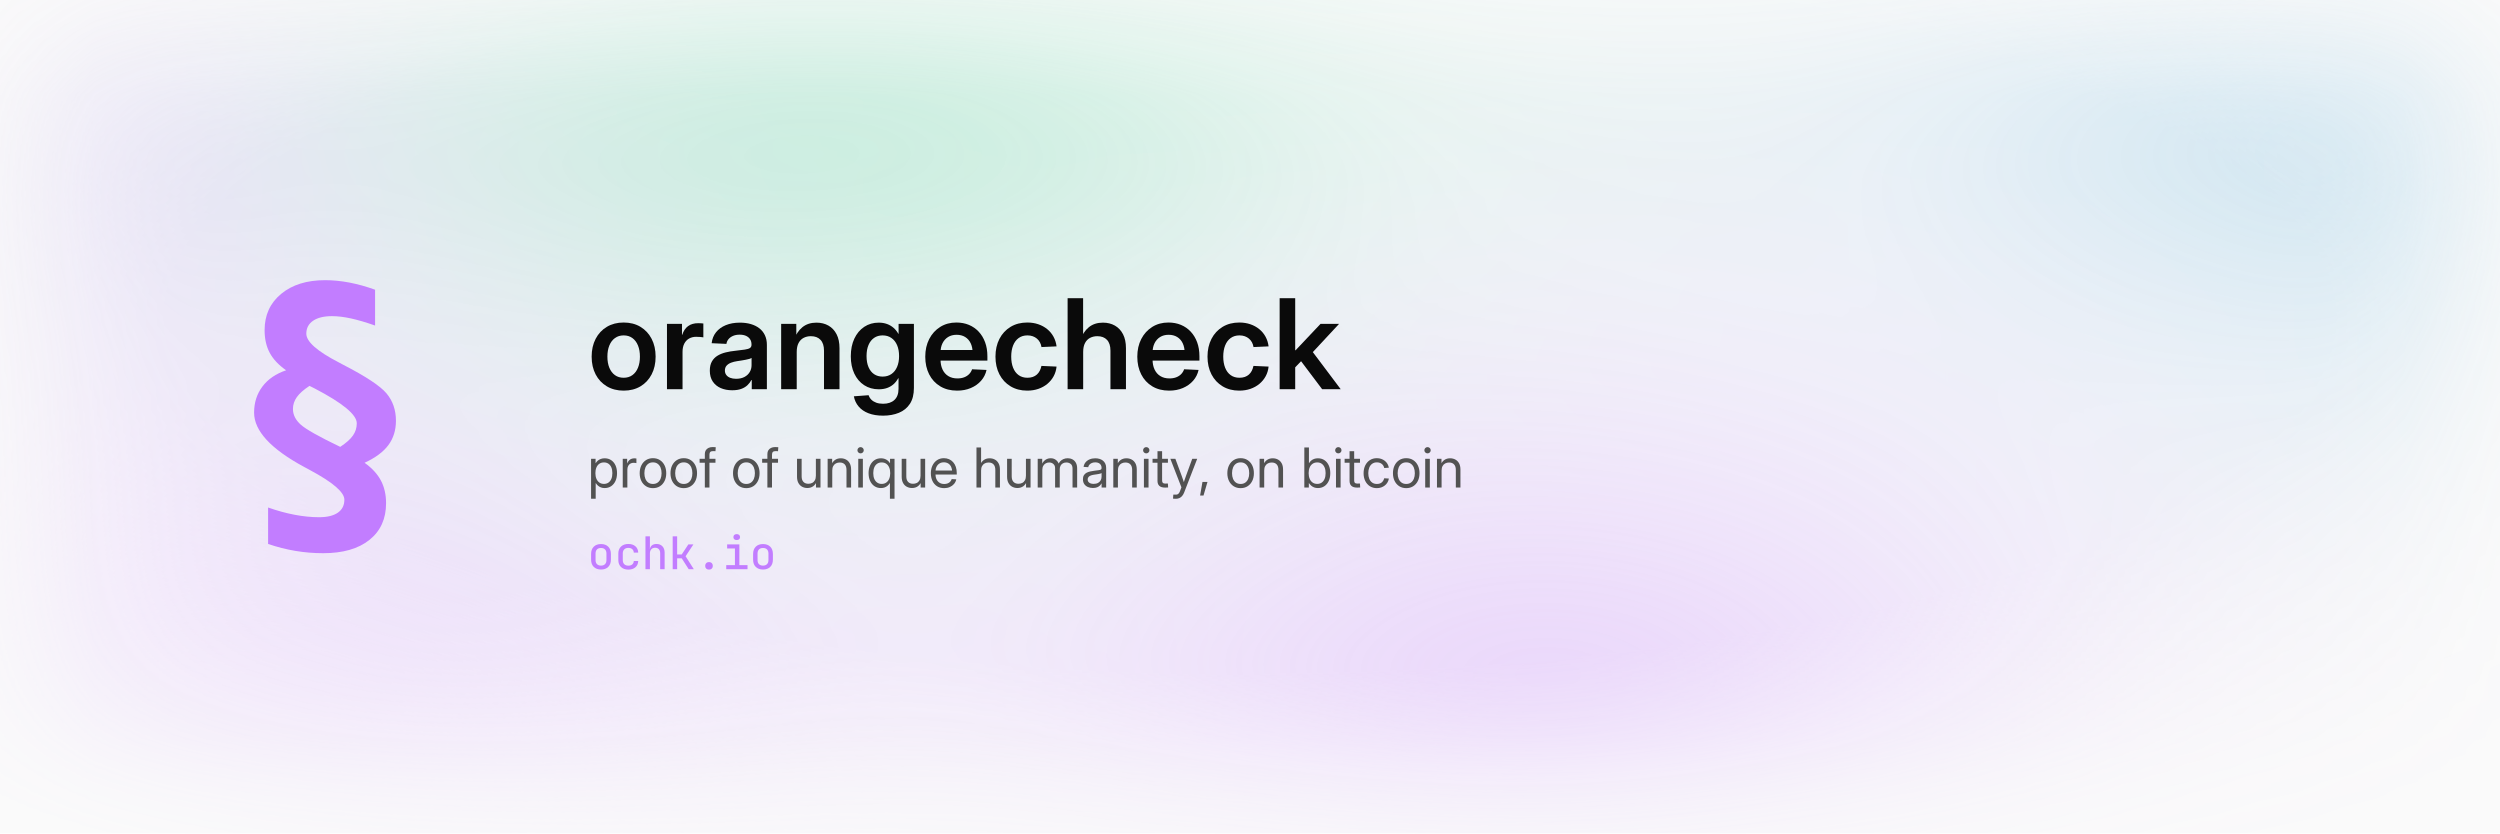
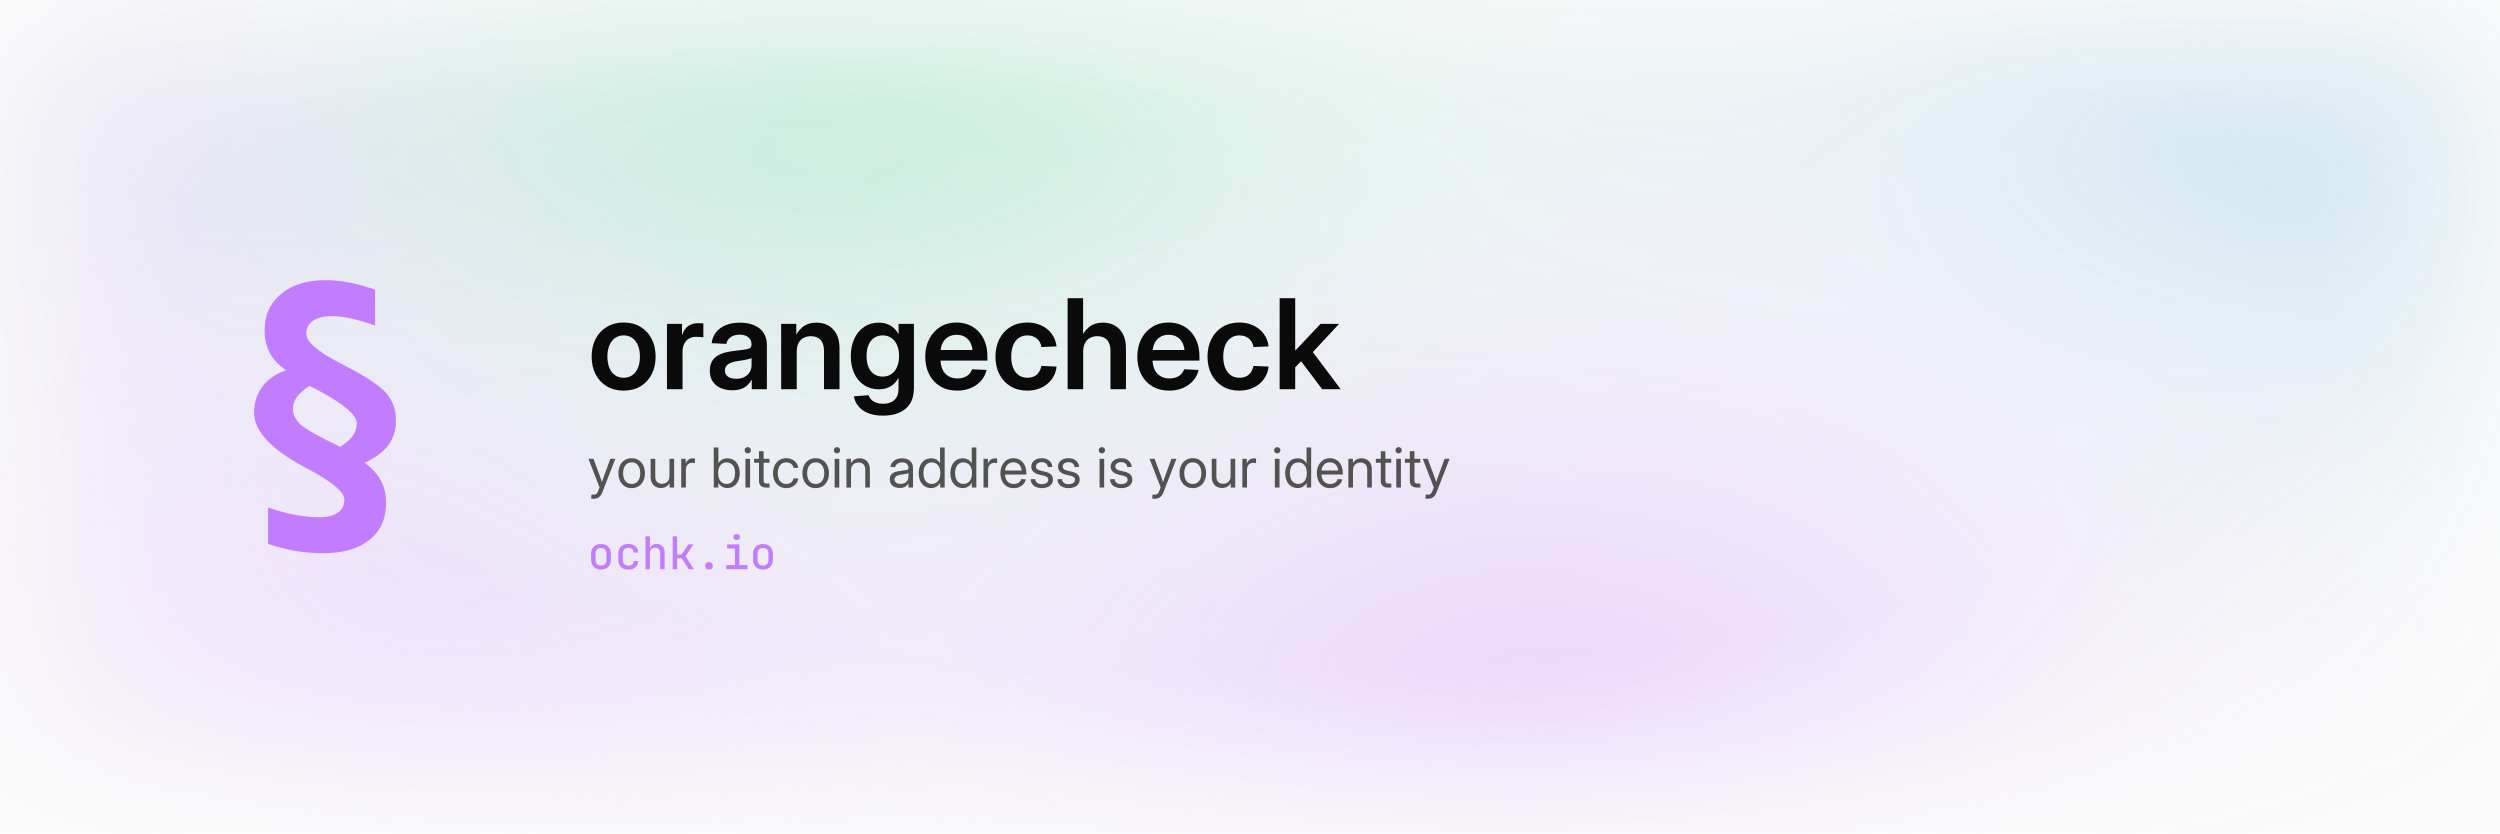
<svg xmlns="http://www.w3.org/2000/svg" width="1500" height="500" viewBox="0 0 1500 500" role="img" aria-label="orangecheck — x-header banner (lightning/light)">
  <rect width="1500" height="500" fill="#fafafa" />
  <filter id="aublur" x="-20%" y="-20%" width="140%" height="140%">
    <feGaussianBlur stdDeviation="60.0" />
  </filter>
  <mask id="aumask">
    <rect width="1500" height="500" fill="url(#aufade)" />
  </mask>
  <defs>
    <radialGradient id="au0" cx="50%" cy="50%" r="50%">
      <stop offset="0%" stop-color="#c27dff" stop-opacity="0.95" />
      <stop offset="62%" stop-color="#c27dff" stop-opacity="0.18" />
      <stop offset="100%" stop-color="#c27dff" stop-opacity="0" />
    </radialGradient>
    <radialGradient id="au1" cx="50%" cy="50%" r="50%">
      <stop offset="0%" stop-color="#34c98a" stop-opacity="0.95" />
      <stop offset="62%" stop-color="#34c98a" stop-opacity="0.18" />
      <stop offset="100%" stop-color="#34c98a" stop-opacity="0" />
    </radialGradient>
    <radialGradient id="au2" cx="50%" cy="50%" r="50%">
      <stop offset="0%" stop-color="#3f9fd1" stop-opacity="0.95" />
      <stop offset="62%" stop-color="#3f9fd1" stop-opacity="0.18" />
      <stop offset="100%" stop-color="#3f9fd1" stop-opacity="0" />
    </radialGradient>
    <radialGradient id="au3" cx="50%" cy="50%" r="50%">
      <stop offset="0%" stop-color="#c27dff" stop-opacity="0.95" />
      <stop offset="62%" stop-color="#c27dff" stop-opacity="0.18" />
      <stop offset="100%" stop-color="#c27dff" stop-opacity="0" />
    </radialGradient>
    <radialGradient id="au4" cx="50%" cy="50%" r="50%">
      <stop offset="0%" stop-color="#c27dff" stop-opacity="0.95" />
      <stop offset="62%" stop-color="#c27dff" stop-opacity="0.18" />
      <stop offset="100%" stop-color="#c27dff" stop-opacity="0" />
    </radialGradient>
    <radialGradient id="aufade" cx="50%" cy="38%" r="78%">
      <stop offset="55%" stop-color="#fff" stop-opacity="1" />
      <stop offset="100%" stop-color="#fff" stop-opacity="0" />
    </radialGradient>
  </defs>
  <g opacity="0.4" filter="url(#aublur)" mask="url(#aumask)">
    <ellipse cx="-75.0" cy="-50.0" rx="690.0" ry="475.0" fill="url(#au0)" />
    <ellipse cx="510.0" cy="-25.0" rx="630.0" ry="450.0" fill="url(#au1)" />
    <ellipse cx="1470.0" cy="-40.0" rx="690.0" ry="475.0" fill="url(#au2)" />
    <ellipse cx="930.0" cy="475.0" rx="600.0" ry="425.0" fill="url(#au3)" />
    <ellipse cx="180.0" cy="510.0" rx="630.0" ry="425.0" fill="url(#au4)" />
  </g>
  <g transform="translate(90.0 145.0) scale(0.2051)" fill="#0a0a0a">
    <path d="M518 856Q463 820 438.5 785.5Q414 751 414 711Q414 657 462.5 613.0Q511 569 711 473Q766 509 790.5 543.5Q815 578 815 621Q815 702 550 840ZM930 1460V1235Q845 1265 779.0 1279.5Q713 1294 659 1294Q583 1294 540.5 1265.0Q498 1236 498 1184Q498 1109 701 1004Q720 994 729 989Q943 879 1002.0 808.5Q1061 738 1061 637Q1061 548 1013.5 484.0Q966 420 864 373Q934 323 966.5 261.5Q999 200 999 119Q999 -28 894.5 -111.5Q790 -195 604 -195Q515 -195 429.0 -180.5Q343 -166 258 -137V92Q343 62 424.0 46.5Q505 31 578 31Q655 31 696.0 59.5Q737 88 737 141Q737 211 523 326L512 332L486 346Q170 516 170 688Q170 782 222.0 851.5Q274 921 371 954Q300 1004 268.0 1064.0Q236 1124 236 1206Q236 1348 340.0 1434.0Q444 1520 616 1520Q690 1520 768.5 1505.0Q847 1490 930 1460Z" fill="#c27dff" transform="translate(225.3457 820.5434) scale(0.465726 -0.465726)" />
  </g>
  <g fill="#0a0a0a">
    <path transform="translate(352.50 233.50) scale(0.03662 -0.03662)" d="M592 -24Q436 -24 317.50 46Q199 116 133.50 241.50Q68 367 68 533Q68 699 133.50 825Q199 951 317.50 1021.50Q436 1092 592 1092Q750 1092 867.50 1021.50Q985 951 1050.50 825Q1116 699 1116 533Q1116 367 1050.50 241.50Q985 116 867.50 46Q750 -24 592 -24ZM592 187Q676 187 735.50 230Q795 273 827 351Q859 429 859 533Q859 638 827 716Q795 794 735.50 837.50Q676 881 592 881Q510 881 450 837.50Q390 794 358 716Q326 638 326 533Q326 428 358 350.50Q390 273 449.50 230Q509 187 592 187Z" />
    <path transform="translate(395.90 233.50) scale(0.03662 -0.03662)" d="M117 0V1070H363V892H368Q397 984 462 1032.50Q527 1081 629 1081Q653 1081 675.50 1079.50Q698 1078 713 1076V849Q699 852 664.50 855Q630 858 594 858Q531 858 480.50 830Q430 802 401 747Q372 692 372 611V0Z" />
    <path transform="translate(423.29 233.50) scale(0.03662 -0.03662)" d="M438 -18Q332 -18 249.50 18Q167 54 119 125.50Q71 197 71 303Q71 394 105 453.50Q139 513 197.50 548.50Q256 584 331.50 602.50Q407 621 488 629Q586 640 644 648.50Q702 657 728 674Q754 691 754 727V734Q754 782 731 817.50Q708 853 665 873Q622 893 560 893Q498 893 451.50 873Q405 853 377 819Q349 785 343 742L101 753Q113 857 172.50 932Q232 1007 332 1048.50Q432 1090 564 1090Q662 1090 743 1066.50Q824 1043 883 997Q942 951 974 883Q1006 815 1006 726V0H758V150H752Q728 103 687 64.50Q646 26 585 4Q524 -18 438 -18ZM501 170Q583 170 639.50 200.50Q696 231 725.50 281.50Q755 332 755 393V512Q743 503 718.50 496Q694 489 661 482.50Q628 476 591.50 470Q555 464 519 459Q464 451 418.50 433.50Q373 416 345.50 385Q318 354 318 305Q318 263 341 232.50Q364 202 405 186Q446 170 501 170Z" />
    <path transform="translate(464.41 233.50) scale(0.03662 -0.03662)" d="M372 610V0H117V1070H365L366 799H323Q373 941 465.50 1015.50Q558 1090 695 1090Q807 1090 892 1041.50Q977 993 1025 900Q1073 807 1073 671V0H819V631Q819 747 762.50 807.50Q706 868 604 868Q538 868 485 840.50Q432 813 402 755.50Q372 698 372 610Z" />
    <path transform="translate(507.99 233.50) scale(0.03662 -0.03662)" d="M597 -434Q459 -434 358 -395Q257 -356 196.50 -284.50Q136 -213 118 -117L360 -99Q373 -141 405 -172.50Q437 -204 485 -221.50Q533 -239 597 -239Q716 -239 783 -176.50Q850 -114 850 6V179H845Q814 122 768.50 81.50Q723 41 662.50 19.50Q602 -2 526 -2Q391 -2 287.50 65Q184 132 126 254Q68 376 68 539Q68 705 126.50 829Q185 953 288.50 1021.50Q392 1090 526 1090Q601 1090 662 1067.50Q723 1045 769.50 1004Q816 963 847 907H851V1070H1102V21Q1102 -140 1036.50 -240Q971 -340 856.50 -387Q742 -434 597 -434ZM589 206Q672 206 732.50 247Q793 288 826 364Q859 440 859 542Q859 645 826.50 721Q794 797 733 839Q672 881 589 881Q509 881 450 840.50Q391 800 358.50 724.50Q326 649 326 542Q326 436 358.50 360.50Q391 285 450 245.50Q509 206 589 206Z" />
    <path transform="translate(552.67 233.50) scale(0.03662 -0.03662)" d="M590 -24Q430 -24 312.50 47Q195 118 131.50 243.50Q68 369 68 532Q68 696 133 822Q198 948 313 1020Q428 1092 578 1092Q690 1092 782.50 1053.50Q875 1015 943 942.50Q1011 870 1048.50 768Q1086 666 1086 539V468H174V642H958L844 594Q844 685 812.50 751.50Q781 818 722 854.50Q663 891 581 891Q500 891 441 854Q382 817 350 751.50Q318 686 318 598V486Q318 392 351 322Q384 252 446 214Q508 176 595 176Q657 176 705.50 194.50Q754 213 787 247Q820 281 835 326L1072 315Q1050 215 983 138.50Q916 62 815 19Q714 -24 590 -24Z" />
    <path transform="translate(594.79 233.50) scale(0.03662 -0.03662)" d="M589 -24Q433 -24 315.50 46.50Q198 117 133 242.50Q68 368 68 533Q68 698 133 824Q198 950 315.50 1021Q433 1092 589 1092Q687 1092 770 1063.50Q853 1035 916.50 983Q980 931 1019 859.50Q1058 788 1069 701L822 690Q815 733 796 768Q777 803 747.50 828Q718 853 679 867Q640 881 592 881Q507 881 447.50 837.50Q388 794 357 716Q326 638 326 533Q326 429 357 351Q388 273 447.50 230Q507 187 592 187Q641 187 679.50 200.50Q718 214 746.50 239.50Q775 265 793.50 301Q812 337 821 381L1069 370Q1060 283 1021 211.50Q982 140 918.50 87Q855 34 771 5Q687 -24 589 -24Z" />
    <path transform="translate(636.28 233.50) scale(0.03662 -0.03662)" d="M372 610V0H117V1490H371V799H323Q373 941 465.50 1015.50Q558 1090 695 1090Q807 1090 892 1041.50Q977 993 1025 900Q1073 807 1073 671V0H819V631Q819 747 762.50 807.50Q706 868 604 868Q538 868 485 840.50Q432 813 402 755.50Q372 698 372 610Z" />
    <path transform="translate(679.89 233.50) scale(0.03662 -0.03662)" d="M590 -24Q430 -24 312.50 47Q195 118 131.50 243.50Q68 369 68 532Q68 696 133 822Q198 948 313 1020Q428 1092 578 1092Q690 1092 782.50 1053.50Q875 1015 943 942.50Q1011 870 1048.50 768Q1086 666 1086 539V468H174V642H958L844 594Q844 685 812.50 751.50Q781 818 722 854.50Q663 891 581 891Q500 891 441 854Q382 817 350 751.50Q318 686 318 598V486Q318 392 351 322Q384 252 446 214Q508 176 595 176Q657 176 705.50 194.50Q754 213 787 247Q820 281 835 326L1072 315Q1050 215 983 138.50Q916 62 815 19Q714 -24 590 -24Z" />
    <path transform="translate(722.01 233.50) scale(0.03662 -0.03662)" d="M589 -24Q433 -24 315.50 46.50Q198 117 133 242.50Q68 368 68 533Q68 698 133 824Q198 950 315.50 1021Q433 1092 589 1092Q687 1092 770 1063.50Q853 1035 916.50 983Q980 931 1019 859.50Q1058 788 1069 701L822 690Q815 733 796 768Q777 803 747.50 828Q718 853 679 867Q640 881 592 881Q507 881 447.50 837.50Q388 794 357 716Q326 638 326 533Q326 429 357 351Q388 273 447.50 230Q507 187 592 187Q641 187 679.50 200.50Q718 214 746.50 239.50Q775 265 793.50 301Q812 337 821 381L1069 370Q1060 283 1021 211.50Q982 140 918.50 87Q855 34 771 5Q687 -24 589 -24Z" />
    <path transform="translate(763.50 233.50) scale(0.03662 -0.03662)" d="M350 335V637H378L787 1070H1091L600 542H549ZM117 0V1490H372V0ZM813 0 447 486 618 664 1117 0Z" />
  </g>
  <g fill="#525252">
-     <path transform="translate(352.50 292.50) scale(0.01611 -0.01611)" d="M133 -418V1070H301V909H307Q338 961 386 1001.50Q434 1042 498 1065Q562 1088 639 1088Q777 1088 881 1019Q985 950 1042.50 825Q1100 700 1100 534Q1100 369 1042.50 244Q985 119 881 49Q777 -21 639 -21Q562 -21 500.50 2.50Q439 26 391.50 67.50Q344 109 310 163H305V-418ZM613 134Q708 134 778 181.50Q848 229 887 318.50Q926 408 926 535Q926 662 887 751Q848 840 778 887Q708 934 613 934Q514 934 442 884.50Q370 835 332 745.50Q294 656 294 535Q294 415 332.50 324.50Q371 234 442.50 184Q514 134 613 134Z" />
-     <path transform="translate(371.50 292.50) scale(0.01611 -0.01611)" d="M133 0V1070H298V902H304Q333 985 399.50 1035.50Q466 1086 566 1086Q588 1086 609 1084Q630 1082 642 1080V908Q632 911 603 915.50Q574 920 537 920Q474 920 421 891.50Q368 863 336.50 805.50Q305 748 305 661V0Z" />
-     <path transform="translate(382.54 292.50) scale(0.01611 -0.01611)" d="M573 -24Q426 -24 314.50 47Q203 118 141 243Q79 368 79 532Q79 697 141 823Q203 949 314.50 1020.50Q426 1092 573 1092Q722 1092 833 1020.50Q944 949 1006 823Q1068 697 1068 532Q1068 368 1006 243Q944 118 833 47Q722 -24 573 -24ZM573 132Q676 132 747.50 183Q819 234 856.50 324.50Q894 415 894 532Q894 651 856.50 741.50Q819 832 747.50 884Q676 936 573 936Q471 936 399.50 884.50Q328 833 291 742Q254 651 254 532Q254 414 291 324Q328 234 399.50 183Q471 132 573 132Z" />
-     <path transform="translate(401.02 292.50) scale(0.01611 -0.01611)" d="M573 -24Q426 -24 314.50 47Q203 118 141 243Q79 368 79 532Q79 697 141 823Q203 949 314.50 1020.50Q426 1092 573 1092Q722 1092 833 1020.50Q944 949 1006 823Q1068 697 1068 532Q1068 368 1006 243Q944 118 833 47Q722 -24 573 -24ZM573 132Q676 132 747.50 183Q819 234 856.50 324.50Q894 415 894 532Q894 651 856.50 741.50Q819 832 747.50 884Q676 936 573 936Q471 936 399.50 884.50Q328 833 291 742Q254 651 254 532Q254 414 291 324Q328 234 399.50 183Q471 132 573 132Z" />
-     <path transform="translate(419.50 292.50) scale(0.01611 -0.01611)" d="M607 1070V922H16V1070ZM211 0V1249Q211 1330 247.50 1387Q284 1444 349 1475Q414 1506 498 1506Q540 1506 573 1503.50Q606 1501 618 1499L607 1351Q597 1352 567.50 1353.50Q538 1355 515 1355Q445 1355 414 1323Q383 1291 383 1220V0Z" />
-     <path transform="translate(438.54 292.50) scale(0.01611 -0.01611)" d="M573 -24Q426 -24 314.50 47Q203 118 141 243Q79 368 79 532Q79 697 141 823Q203 949 314.50 1020.50Q426 1092 573 1092Q722 1092 833 1020.50Q944 949 1006 823Q1068 697 1068 532Q1068 368 1006 243Q944 118 833 47Q722 -24 573 -24ZM573 132Q676 132 747.50 183Q819 234 856.50 324.50Q894 415 894 532Q894 651 856.50 741.50Q819 832 747.50 884Q676 936 573 936Q471 936 399.50 884.50Q328 833 291 742Q254 651 254 532Q254 414 291 324Q328 234 399.50 183Q471 132 573 132Z" />
-     <path transform="translate(457.03 292.50) scale(0.01611 -0.01611)" d="M607 1070V922H16V1070ZM211 0V1249Q211 1330 247.50 1387Q284 1444 349 1475Q414 1506 498 1506Q540 1506 573 1503.50Q606 1501 618 1499L607 1351Q597 1352 567.50 1353.50Q538 1355 515 1355Q445 1355 414 1323Q383 1291 383 1220V0Z" />
-     <path transform="translate(476.07 292.50) scale(0.01611 -0.01611)" d="M519 -19Q412 -19 324 27.50Q236 74 184.50 168Q133 262 133 402V1070H305V414Q305 279 371.50 209Q438 139 556 139Q634 139 697 170.50Q760 202 797.50 269.50Q835 337 835 440V1070H1007V0H839V259H882Q830 114 737 47.50Q644 -19 519 -19Z" />
-     <path transform="translate(494.44 292.50) scale(0.01611 -0.01611)" d="M305 630V0H133V1070H301V810H258Q310 956 403 1022Q496 1088 621 1088Q729 1088 816.50 1041.50Q904 995 955.50 902Q1007 809 1007 668V0H835V655Q835 791 769 861Q703 931 584 931Q507 931 443.50 899Q380 867 342.50 800.50Q305 734 305 630Z" />
-     <path transform="translate(512.81 292.50) scale(0.01611 -0.01611)" d="M133 0V1070H305V0ZM220 1271Q171 1271 136.50 1305Q102 1339 102 1387Q102 1436 136.50 1470Q171 1504 219 1504Q269 1504 303.50 1470Q338 1436 338 1387Q338 1339 303.50 1305Q269 1271 220 1271Z" />
-     <path transform="translate(519.87 292.50) scale(0.01611 -0.01611)" d="M1046 -418H874V163H869Q836 109 788.50 67.50Q741 26 679.50 2.50Q618 -21 540 -21Q403 -21 298.50 49Q194 119 136.50 244Q79 369 79 534Q79 700 137 825Q195 950 299 1019Q403 1088 541 1088Q619 1088 682.50 1065Q746 1042 794 1001.50Q842 961 872 909H878V1070H1046ZM567 134Q666 134 737.50 184Q809 234 847 324.50Q885 415 885 535Q885 656 847 745.50Q809 835 737.50 884.50Q666 934 567 934Q472 934 401.50 887Q331 840 292.50 751Q254 662 254 535Q254 408 293 318.50Q332 229 402.50 181.50Q473 134 567 134Z" />
-     <path transform="translate(538.87 292.50) scale(0.01611 -0.01611)" d="M519 -19Q412 -19 324 27.50Q236 74 184.50 168Q133 262 133 402V1070H305V414Q305 279 371.50 209Q438 139 556 139Q634 139 697 170.50Q760 202 797.50 269.50Q835 337 835 440V1070H1007V0H839V259H882Q830 114 737 47.50Q644 -19 519 -19Z" />
-     <path transform="translate(557.24 292.50) scale(0.01611 -0.01611)" d="M577 -24Q420 -24 309 47Q198 118 138.50 243.50Q79 369 79 531Q79 695 140.50 821Q202 947 311 1019.50Q420 1092 563 1092Q668 1092 756 1054Q844 1016 908.50 944Q973 872 1008.50 769.50Q1044 667 1044 536V483H176V631H949L873 578Q873 687 835.50 768Q798 849 728.50 893.50Q659 938 563 938Q467 938 397 893Q327 848 288.50 768.50Q250 689 250 585V506Q250 394 289 309.50Q328 225 401 178Q474 131 577 131Q650 131 706.50 153.50Q763 176 800.50 217.50Q838 259 855 314L1026 304Q1005 206 942 132.50Q879 59 785.50 17.50Q692 -24 577 -24Z" />
-     <path transform="translate(583.74 292.50) scale(0.01611 -0.01611)" d="M305 630V0H133V1490H305V810H258Q310 956 403 1022Q496 1088 621 1088Q729 1088 816.50 1041.50Q904 995 955.50 902Q1007 809 1007 668V0H835V655Q835 791 769 861Q703 931 584 931Q507 931 443.50 899Q380 867 342.50 800.50Q305 734 305 630Z" />
-     <path transform="translate(602.11 292.50) scale(0.01611 -0.01611)" d="M519 -19Q412 -19 324 27.50Q236 74 184.50 168Q133 262 133 402V1070H305V414Q305 279 371.50 209Q438 139 556 139Q634 139 697 170.50Q760 202 797.50 269.50Q835 337 835 440V1070H1007V0H839V259H882Q830 114 737 47.50Q644 -19 519 -19Z" />
-     <path transform="translate(620.48 292.50) scale(0.01611 -0.01611)" d="M133 0V1070H301V846H282Q311 926 361.50 980Q412 1034 477 1062Q542 1090 614 1090Q738 1090 822 1018.50Q906 947 927 846H895Q917 915 967 970Q1017 1025 1089.50 1057.50Q1162 1090 1250 1090Q1347 1090 1427 1048Q1507 1006 1554.50 921Q1602 836 1602 706V0H1430V705Q1430 827 1361 879.50Q1292 932 1201 932Q1125 932 1069.50 900Q1014 868 984 812.50Q954 757 954 685V0H781V723Q781 817 718 874.50Q655 932 559 932Q493 932 435 901Q377 870 341 809Q305 748 305 657V0Z" />
-     <path transform="translate(648.44 292.50) scale(0.01611 -0.01611)" d="M453 -18Q348 -18 264 19Q180 56 131 128.50Q82 201 82 307Q82 399 118 457Q154 515 214.50 547.50Q275 580 351 597Q427 614 506 624Q606 638 665.50 645Q725 652 750.50 668.50Q776 685 776 725V734Q776 795 749 840Q722 885 669.50 911Q617 937 542 937Q468 937 411 912Q354 887 320.50 846Q287 805 279 756L106 768Q120 866 179 937.50Q238 1009 331.50 1048.50Q425 1088 541 1088Q625 1088 699 1066Q773 1044 828.50 999Q884 954 915.50 887Q947 820 947 730V0H777V150H771Q752 112 714 73Q676 34 612.50 8Q549 -18 453 -18ZM479 135Q582 135 648 173Q714 211 745 271.50Q776 332 776 401V538Q766 528 737 519.50Q708 511 667.50 503.50Q627 496 582.50 489Q538 482 498 477Q436 469 381 449.50Q326 430 292 394Q258 358 258 297Q258 246 285 210Q312 174 362 154.50Q412 135 479 135Z" />
-     <path transform="translate(665.84 292.50) scale(0.01611 -0.01611)" d="M305 630V0H133V1070H301V810H258Q310 956 403 1022Q496 1088 621 1088Q729 1088 816.50 1041.50Q904 995 955.50 902Q1007 809 1007 668V0H835V655Q835 791 769 861Q703 931 584 931Q507 931 443.50 899Q380 867 342.50 800.50Q305 734 305 630Z" />
-     <path transform="translate(684.21 292.50) scale(0.01611 -0.01611)" d="M133 0V1070H305V0ZM220 1271Q171 1271 136.50 1305Q102 1339 102 1387Q102 1436 136.50 1470Q171 1504 219 1504Q269 1504 303.50 1470Q338 1436 338 1387Q338 1339 303.50 1305Q269 1271 220 1271Z" />
-     <path transform="translate(691.27 292.50) scale(0.01611 -0.01611)" d="M589 1070V922H16V1070ZM200 1353H372V264Q372 199 398.50 172.50Q425 146 491 146Q513 146 539.50 147Q566 148 588 149L596 1Q570 -1 538 -2Q506 -3 478 -3Q340 -3 270 60Q200 123 200 246Z" />
-     <path transform="translate(701.64 292.50) scale(0.01611 -0.01611)" d="M135 -415 146 -264 231 -265Q269 -268 298.50 -256Q328 -244 352.50 -214Q377 -184 396 -132L448 6L35 1070H222L452 450Q483 367 510 285.50Q537 204 563 123H513Q539 204 566.50 286Q594 368 624 450L851 1070H1036L548 -190Q518 -265 474 -316Q430 -367 372.50 -393.50Q315 -420 246 -420Q215 -420 187 -418.50Q159 -417 135 -415Z" />
-     <path transform="translate(718.90 292.50) scale(0.01611 -0.01611)" d="M72 -298 160 208H347L199 -298Z" />
-     <path transform="translate(735.13 292.50) scale(0.01611 -0.01611)" d="M573 -24Q426 -24 314.50 47Q203 118 141 243Q79 368 79 532Q79 697 141 823Q203 949 314.50 1020.50Q426 1092 573 1092Q722 1092 833 1020.50Q944 949 1006 823Q1068 697 1068 532Q1068 368 1006 243Q944 118 833 47Q722 -24 573 -24ZM573 132Q676 132 747.50 183Q819 234 856.50 324.50Q894 415 894 532Q894 651 856.50 741.50Q819 832 747.50 884Q676 936 573 936Q471 936 399.50 884.50Q328 833 291 742Q254 651 254 532Q254 414 291 324Q328 234 399.50 183Q471 132 573 132Z" />
-     <path transform="translate(753.61 292.50) scale(0.01611 -0.01611)" d="M305 630V0H133V1070H301V810H258Q310 956 403 1022Q496 1088 621 1088Q729 1088 816.50 1041.50Q904 995 955.50 902Q1007 809 1007 668V0H835V655Q835 791 769 861Q703 931 584 931Q507 931 443.50 899Q380 867 342.50 800.50Q305 734 305 630Z" />
-     <path transform="translate(780.45 292.50) scale(0.01611 -0.01611)" d="M639 -21Q562 -21 499.50 2.50Q437 26 389 67.50Q341 109 307 163H301V0H133V1490H305V909H310Q341 961 388 1001.50Q435 1042 498.50 1065Q562 1088 639 1088Q777 1088 881 1019Q985 950 1042.50 825Q1100 700 1100 534Q1100 369 1042.50 244Q985 119 881 49Q777 -21 639 -21ZM613 134Q708 134 778 181.50Q848 229 887 318.50Q926 408 926 535Q926 662 887 751Q848 840 778 887Q708 934 613 934Q514 934 442 884.50Q370 835 332 745.50Q294 656 294 535Q294 415 332.50 324.50Q371 234 442.50 184Q514 134 613 134Z" />
-     <path transform="translate(799.45 292.50) scale(0.01611 -0.01611)" d="M133 0V1070H305V0ZM220 1271Q171 1271 136.50 1305Q102 1339 102 1387Q102 1436 136.50 1470Q171 1504 219 1504Q269 1504 303.50 1470Q338 1436 338 1387Q338 1339 303.50 1305Q269 1271 220 1271Z" />
-     <path transform="translate(806.51 292.50) scale(0.01611 -0.01611)" d="M589 1070V922H16V1070ZM200 1353H372V264Q372 199 398.50 172.50Q425 146 491 146Q513 146 539.50 147Q566 148 588 149L596 1Q570 -1 538 -2Q506 -3 478 -3Q340 -3 270 60Q200 123 200 246Z" />
-     <path transform="translate(816.88 292.50) scale(0.01611 -0.01611)" d="M573 -24Q426 -24 314.50 47Q203 118 141 243Q79 368 79 532Q79 697 141 823Q203 949 314.50 1020.50Q426 1092 573 1092Q661 1092 736.50 1065.50Q812 1039 871 992Q930 945 968 880Q1006 815 1020 737L848 726Q838 772 815.50 810.50Q793 849 758 877Q723 905 677 920.50Q631 936 573 936Q471 936 399.50 884.50Q328 833 291 742Q254 651 254 532Q254 414 291 324Q328 234 399.50 183Q471 132 573 132Q632 132 677.50 147Q723 162 756 190Q789 218 812 257Q835 296 847 344L1021 333Q1008 256 969.50 190.50Q931 125 871.50 77Q812 29 736.50 2.50Q661 -24 573 -24Z" />
-     <path transform="translate(834.50 292.50) scale(0.01611 -0.01611)" d="M573 -24Q426 -24 314.50 47Q203 118 141 243Q79 368 79 532Q79 697 141 823Q203 949 314.50 1020.50Q426 1092 573 1092Q722 1092 833 1020.50Q944 949 1006 823Q1068 697 1068 532Q1068 368 1006 243Q944 118 833 47Q722 -24 573 -24ZM573 132Q676 132 747.50 183Q819 234 856.50 324.50Q894 415 894 532Q894 651 856.50 741.50Q819 832 747.50 884Q676 936 573 936Q471 936 399.50 884.50Q328 833 291 742Q254 651 254 532Q254 414 291 324Q328 234 399.50 183Q471 132 573 132Z" />
-     <path transform="translate(852.98 292.50) scale(0.01611 -0.01611)" d="M133 0V1070H305V0ZM220 1271Q171 1271 136.50 1305Q102 1339 102 1387Q102 1436 136.50 1470Q171 1504 219 1504Q269 1504 303.50 1470Q338 1436 338 1387Q338 1339 303.50 1305Q269 1271 220 1271Z" />
-     <path transform="translate(860.04 292.50) scale(0.01611 -0.01611)" d="M305 630V0H133V1070H301V810H258Q310 956 403 1022Q496 1088 621 1088Q729 1088 816.50 1041.50Q904 995 955.50 902Q1007 809 1007 668V0H835V655Q835 791 769 861Q703 931 584 931Q507 931 443.50 899Q380 867 342.50 800.50Q305 734 305 630Z" />
+     <path transform="translate(352.50 292.50) scale(0.01611 -0.01611)" d="M135 -415 146 -264 231 -265Q269 -268 298.50 -256Q328 -244 352.50 -214Q377 -184 396 -132L448 6L35 1070H222L452 450Q483 367 510 285.50Q537 204 563 123H513Q539 204 566.50 286Q594 368 624 450L851 1070H1036L548 -190Q518 -265 474 -316Q430 -367 372.50 -393.50Q315 -420 246 -420Q215 -420 187 -418.50Q159 -417 135 -415Z" />
+     <path transform="translate(369.76 292.50) scale(0.01611 -0.01611)" d="M573 -24Q426 -24 314.50 47Q203 118 141 243Q79 368 79 532Q79 697 141 823Q203 949 314.50 1020.50Q426 1092 573 1092Q722 1092 833 1020.50Q944 949 1006 823Q1068 697 1068 532Q1068 368 1006 243Q944 118 833 47Q722 -24 573 -24ZM573 132Q676 132 747.50 183Q819 234 856.50 324.50Q894 415 894 532Q894 651 856.50 741.50Q819 832 747.50 884Q676 936 573 936Q471 936 399.50 884.50Q328 833 291 742Q254 651 254 532Q254 414 291 324Q328 234 399.50 183Q471 132 573 132Z" />
+     <path transform="translate(388.24 292.50) scale(0.01611 -0.01611)" d="M519 -19Q412 -19 324 27.50Q236 74 184.50 168Q133 262 133 402V1070H305V414Q305 279 371.50 209Q438 139 556 139Q634 139 697 170.50Q760 202 797.50 269.50Q835 337 835 440V1070H1007V0H839V259H882Q830 114 737 47.50Q644 -19 519 -19Z" />
+     <path transform="translate(406.61 292.50) scale(0.01611 -0.01611)" d="M133 0V1070H298V902H304Q333 985 399.50 1035.50Q466 1086 566 1086Q588 1086 609 1084Q630 1082 642 1080V908Q632 911 603 915.50Q574 920 537 920Q474 920 421 891.50Q368 863 336.50 805.50Q305 748 305 661V0Z" />
+     <path transform="translate(426.12 292.50) scale(0.01611 -0.01611)" d="M639 -21Q562 -21 499.50 2.50Q437 26 389 67.50Q341 109 307 163H301V0H133V1490H305V909H310Q341 961 388 1001.50Q435 1042 498.50 1065Q562 1088 639 1088Q777 1088 881 1019Q985 950 1042.50 825Q1100 700 1100 534Q1100 369 1042.50 244Q985 119 881 49Q777 -21 639 -21ZM613 134Q708 134 778 181.50Q848 229 887 318.50Q926 408 926 535Q926 662 887 751Q848 840 778 887Q708 934 613 934Q514 934 442 884.50Q370 835 332 745.50Q294 656 294 535Q294 415 332.50 324.50Q371 234 442.50 184Q514 134 613 134Z" />
+     <path transform="translate(445.12 292.50) scale(0.01611 -0.01611)" d="M133 0V1070H305V0ZM220 1271Q171 1271 136.50 1305Q102 1339 102 1387Q102 1436 136.50 1470Q171 1504 219 1504Q269 1504 303.50 1470Q338 1436 338 1387Q338 1339 303.50 1305Q269 1271 220 1271Z" />
+     <path transform="translate(452.18 292.50) scale(0.01611 -0.01611)" d="M589 1070V922H16V1070ZM200 1353H372V264Q372 199 398.50 172.50Q425 146 491 146Q513 146 539.50 147Q566 148 588 149L596 1Q570 -1 538 -2Q506 -3 478 -3Q340 -3 270 60Q200 123 200 246Z" />
+     <path transform="translate(462.55 292.50) scale(0.01611 -0.01611)" d="M573 -24Q426 -24 314.50 47Q203 118 141 243Q79 368 79 532Q79 697 141 823Q203 949 314.50 1020.50Q426 1092 573 1092Q661 1092 736.50 1065.50Q812 1039 871 992Q930 945 968 880Q1006 815 1020 737L848 726Q838 772 815.50 810.50Q793 849 758 877Q723 905 677 920.50Q631 936 573 936Q471 936 399.50 884.50Q328 833 291 742Q254 651 254 532Q254 414 291 324Q328 234 399.50 183Q471 132 573 132Q632 132 677.50 147Q723 162 756 190Q789 218 812 257Q835 296 847 344L1021 333Q1008 256 969.50 190.50Q931 125 871.50 77Q812 29 736.50 2.50Q661 -24 573 -24Z" />
+     <path transform="translate(480.17 292.50) scale(0.01611 -0.01611)" d="M573 -24Q426 -24 314.50 47Q203 118 141 243Q79 368 79 532Q79 697 141 823Q203 949 314.50 1020.50Q426 1092 573 1092Q722 1092 833 1020.50Q944 949 1006 823Q1068 697 1068 532Q1068 368 1006 243Q944 118 833 47Q722 -24 573 -24ZM573 132Q676 132 747.50 183Q819 234 856.50 324.50Q894 415 894 532Q894 651 856.50 741.50Q819 832 747.50 884Q676 936 573 936Q471 936 399.50 884.50Q328 833 291 742Q254 651 254 532Q254 414 291 324Q328 234 399.50 183Q471 132 573 132Z" />
+     <path transform="translate(498.65 292.50) scale(0.01611 -0.01611)" d="M133 0V1070H305V0ZM220 1271Q171 1271 136.50 1305Q102 1339 102 1387Q102 1436 136.50 1470Q171 1504 219 1504Q269 1504 303.50 1470Q338 1436 338 1387Q338 1339 303.50 1305Q269 1271 220 1271Z" />
+     <path transform="translate(505.71 292.50) scale(0.01611 -0.01611)" d="M305 630V0H133V1070H301V810H258Q310 956 403 1022Q496 1088 621 1088Q729 1088 816.50 1041.50Q904 995 955.50 902Q1007 809 1007 668V0H835V655Q835 791 769 861Q703 931 584 931Q507 931 443.50 899Q380 867 342.50 800.50Q305 734 305 630Z" />
+     <path transform="translate(532.55 292.50) scale(0.01611 -0.01611)" d="M453 -18Q348 -18 264 19Q180 56 131 128.50Q82 201 82 307Q82 399 118 457Q154 515 214.50 547.50Q275 580 351 597Q427 614 506 624Q606 638 665.50 645Q725 652 750.50 668.50Q776 685 776 725V734Q776 795 749 840Q722 885 669.50 911Q617 937 542 937Q468 937 411 912Q354 887 320.50 846Q287 805 279 756L106 768Q120 866 179 937.50Q238 1009 331.50 1048.50Q425 1088 541 1088Q625 1088 699 1066Q773 1044 828.50 999Q884 954 915.50 887Q947 820 947 730V0H777V150H771Q752 112 714 73Q676 34 612.50 8Q549 -18 453 -18ZM479 135Q582 135 648 173Q714 211 745 271.50Q776 332 776 401V538Q766 528 737 519.50Q708 511 667.50 503.50Q627 496 582.50 489Q538 482 498 477Q436 469 381 449.50Q326 430 292 394Q258 358 258 297Q258 246 285 210Q312 174 362 154.50Q412 135 479 135Z" />
+     <path transform="translate(549.95 292.50) scale(0.01611 -0.01611)" d="M540 -21Q403 -21 298.50 49Q194 119 136.50 244Q79 369 79 534Q79 700 137 825Q195 950 299 1019Q403 1088 541 1088Q619 1088 681.50 1065Q744 1042 791.50 1001.50Q839 961 869 909H874V1490H1046V0H878V163H872Q839 109 790.50 67.50Q742 26 680 2.50Q618 -21 540 -21ZM567 134Q666 134 737.50 184Q809 234 847 324.50Q885 415 885 535Q885 656 847 745.50Q809 835 737.50 884.50Q666 934 567 934Q472 934 401.50 887Q331 840 292.50 751Q254 662 254 535Q254 408 293 318.50Q332 229 402.50 181.50Q473 134 567 134Z" />
+     <path transform="translate(568.95 292.50) scale(0.01611 -0.01611)" d="M540 -21Q403 -21 298.50 49Q194 119 136.50 244Q79 369 79 534Q79 700 137 825Q195 950 299 1019Q403 1088 541 1088Q619 1088 681.50 1065Q744 1042 791.50 1001.50Q839 961 869 909H874V1490H1046V0H878V163H872Q839 109 790.50 67.50Q742 26 680 2.50Q618 -21 540 -21ZM567 134Q666 134 737.50 184Q809 234 847 324.50Q885 415 885 535Q885 656 847 745.50Q809 835 737.50 884.50Q666 934 567 934Q472 934 401.50 887Q331 840 292.50 751Q254 662 254 535Q254 408 293 318.50Q332 229 402.50 181.50Q473 134 567 134Z" />
+     <path transform="translate(587.95 292.50) scale(0.01611 -0.01611)" d="M133 0V1070H298V902H304Q333 985 399.50 1035.50Q466 1086 566 1086Q588 1086 609 1084Q630 1082 642 1080V908Q632 911 603 915.50Q574 920 537 920Q474 920 421 891.50Q368 863 336.50 805.50Q305 748 305 661V0Z" />
+     <path transform="translate(598.98 292.50) scale(0.01611 -0.01611)" d="M577 -24Q420 -24 309 47Q198 118 138.50 243.50Q79 369 79 531Q79 695 140.50 821Q202 947 311 1019.50Q420 1092 563 1092Q668 1092 756 1054Q844 1016 908.50 944Q973 872 1008.50 769.50Q1044 667 1044 536V483H176V631H949L873 578Q873 687 835.50 768Q798 849 728.50 893.50Q659 938 563 938Q467 938 397 893Q327 848 288.50 768.50Q250 689 250 585V506Q250 394 289 309.50Q328 225 401 178Q474 131 577 131Q650 131 706.50 153.50Q763 176 800.50 217.50Q838 259 855 314L1026 304Q1005 206 942 132.50Q879 59 785.50 17.50Q692 -24 577 -24Z" />
+     <path transform="translate(617.02 292.50) scale(0.01611 -0.01611)" d="M504 -24Q390 -24 298.50 12Q207 48 150 121.50Q93 195 83 306L252 315Q264 222 328 173.50Q392 125 500 125Q612 125 676.50 171.50Q741 218 741 288Q741 348 698 384.50Q655 421 581 438L408 478Q260 514 184.50 589Q109 664 109 780Q109 871 159 941.50Q209 1012 297 1052Q385 1092 499 1092Q610 1092 696 1052Q782 1012 833.50 939.50Q885 867 893 767L727 758Q721 837 662 890.50Q603 944 499 944Q402 944 342 897Q282 850 282 782Q282 722 326 685Q370 648 451 629L621 589Q773 553 844.50 480.50Q916 408 916 294Q916 196 862.50 124.50Q809 53 715.50 14.50Q622 -24 504 -24Z" />
+     <path transform="translate(633.06 292.50) scale(0.01611 -0.01611)" d="M504 -24Q390 -24 298.50 12Q207 48 150 121.50Q93 195 83 306L252 315Q264 222 328 173.50Q392 125 500 125Q612 125 676.50 171.50Q741 218 741 288Q741 348 698 384.50Q655 421 581 438L408 478Q260 514 184.50 589Q109 664 109 780Q109 871 159 941.50Q209 1012 297 1052Q385 1092 499 1092Q610 1092 696 1052Q782 1012 833.50 939.50Q885 867 893 767L727 758Q721 837 662 890.50Q603 944 499 944Q402 944 342 897Q282 850 282 782Q282 722 326 685Q370 648 451 629L621 589Q773 553 844.50 480.50Q916 408 916 294Q916 196 862.50 124.50Q809 53 715.50 14.50Q622 -24 504 -24Z" />
+     <path transform="translate(657.59 292.50) scale(0.01611 -0.01611)" d="M133 0V1070H305V0ZM220 1271Q171 1271 136.50 1305Q102 1339 102 1387Q102 1436 136.50 1470Q171 1504 219 1504Q269 1504 303.50 1470Q338 1436 338 1387Q338 1339 303.50 1305Q269 1271 220 1271Z" />
+     <path transform="translate(664.65 292.50) scale(0.01611 -0.01611)" d="M504 -24Q390 -24 298.50 12Q207 48 150 121.50Q93 195 83 306L252 315Q264 222 328 173.50Q392 125 500 125Q612 125 676.50 171.50Q741 218 741 288Q741 348 698 384.50Q655 421 581 438L408 478Q260 514 184.50 589Q109 664 109 780Q109 871 159 941.50Q209 1012 297 1052Q385 1092 499 1092Q610 1092 696 1052Q782 1012 833.50 939.50Q885 867 893 767L727 758Q721 837 662 890.50Q603 944 499 944Q402 944 342 897Q282 850 282 782Q282 722 326 685Q370 648 451 629L621 589Q773 553 844.50 480.50Q916 408 916 294Q916 196 862.50 124.50Q809 53 715.50 14.50Q622 -24 504 -24Z" />
+     <path transform="translate(689.17 292.50) scale(0.01611 -0.01611)" d="M135 -415 146 -264 231 -265Q269 -268 298.50 -256Q328 -244 352.50 -214Q377 -184 396 -132L448 6L35 1070H222L452 450Q483 367 510 285.50Q537 204 563 123H513Q539 204 566.50 286Q594 368 624 450L851 1070H1036L548 -190Q518 -265 474 -316Q430 -367 372.50 -393.50Q315 -420 246 -420Q215 -420 187 -418.50Q159 -417 135 -415Z" />
+     <path transform="translate(706.43 292.50) scale(0.01611 -0.01611)" d="M573 -24Q426 -24 314.50 47Q203 118 141 243Q79 368 79 532Q79 697 141 823Q203 949 314.50 1020.50Q426 1092 573 1092Q722 1092 833 1020.50Q944 949 1006 823Q1068 697 1068 532Q1068 368 1006 243Q944 118 833 47Q722 -24 573 -24ZM573 132Q676 132 747.50 183Q819 234 856.50 324.50Q894 415 894 532Q894 651 856.50 741.50Q819 832 747.50 884Q676 936 573 936Q471 936 399.50 884.50Q328 833 291 742Q254 651 254 532Q254 414 291 324Q328 234 399.50 183Q471 132 573 132Z" />
+     <path transform="translate(724.91 292.50) scale(0.01611 -0.01611)" d="M519 -19Q412 -19 324 27.50Q236 74 184.50 168Q133 262 133 402V1070H305V414Q305 279 371.50 209Q438 139 556 139Q634 139 697 170.50Q760 202 797.50 269.50Q835 337 835 440V1070H1007V0H839V259H882Q830 114 737 47.50Q644 -19 519 -19Z" />
+     <path transform="translate(743.28 292.50) scale(0.01611 -0.01611)" d="M133 0V1070H298V902H304Q333 985 399.50 1035.50Q466 1086 566 1086Q588 1086 609 1084Q630 1082 642 1080V908Q632 911 603 915.50Q574 920 537 920Q474 920 421 891.50Q368 863 336.50 805.50Q305 748 305 661V0Z" />
+     <path transform="translate(762.79 292.50) scale(0.01611 -0.01611)" d="M133 0V1070H305V0ZM220 1271Q171 1271 136.50 1305Q102 1339 102 1387Q102 1436 136.50 1470Q171 1504 219 1504Q269 1504 303.50 1470Q338 1436 338 1387Q338 1339 303.50 1305Q269 1271 220 1271Z" />
+     <path transform="translate(769.85 292.50) scale(0.01611 -0.01611)" d="M540 -21Q403 -21 298.50 49Q194 119 136.50 244Q79 369 79 534Q79 700 137 825Q195 950 299 1019Q403 1088 541 1088Q619 1088 681.50 1065Q744 1042 791.50 1001.50Q839 961 869 909H874V1490H1046V0H878V163H872Q839 109 790.50 67.50Q742 26 680 2.50Q618 -21 540 -21ZM567 134Q666 134 737.50 184Q809 234 847 324.50Q885 415 885 535Q885 656 847 745.50Q809 835 737.50 884.50Q666 934 567 934Q472 934 401.50 887Q331 840 292.50 751Q254 662 254 535Q254 408 293 318.50Q332 229 402.50 181.50Q473 134 567 134Z" />
+     <path transform="translate(788.85 292.50) scale(0.01611 -0.01611)" d="M577 -24Q420 -24 309 47Q198 118 138.50 243.50Q79 369 79 531Q79 695 140.50 821Q202 947 311 1019.50Q420 1092 563 1092Q668 1092 756 1054Q844 1016 908.50 944Q973 872 1008.50 769.50Q1044 667 1044 536V483H176V631H949L873 578Q873 687 835.50 768Q798 849 728.50 893.50Q659 938 563 938Q467 938 397 893Q327 848 288.50 768.50Q250 689 250 585V506Q250 394 289 309.50Q328 225 401 178Q474 131 577 131Q650 131 706.50 153.50Q763 176 800.50 217.50Q838 259 855 314L1026 304Q1005 206 942 132.50Q879 59 785.50 17.50Q692 -24 577 -24Z" />
+     <path transform="translate(806.88 292.50) scale(0.01611 -0.01611)" d="M305 630V0H133V1070H301V810H258Q310 956 403 1022Q496 1088 621 1088Q729 1088 816.50 1041.50Q904 995 955.50 902Q1007 809 1007 668V0H835V655Q835 791 769 861Q703 931 584 931Q507 931 443.50 899Q380 867 342.50 800.50Q305 734 305 630Z" />
+     <path transform="translate(825.25 292.50) scale(0.01611 -0.01611)" d="M589 1070V922H16V1070ZM200 1353H372V264Q372 199 398.50 172.50Q425 146 491 146Q513 146 539.50 147Q566 148 588 149L596 1Q570 -1 538 -2Q506 -3 478 -3Q340 -3 270 60Q200 123 200 246Z" />
+     <path transform="translate(835.62 292.50) scale(0.01611 -0.01611)" d="M133 0V1070H305V0ZM220 1271Q171 1271 136.50 1305Q102 1339 102 1387Q102 1436 136.50 1470Q171 1504 219 1504Q269 1504 303.50 1470Q338 1436 338 1387Q338 1339 303.50 1305Q269 1271 220 1271Z" />
+     <path transform="translate(842.68 292.50) scale(0.01611 -0.01611)" d="M589 1070V922H16V1070ZM200 1353H372V264Q372 199 398.50 172.50Q425 146 491 146Q513 146 539.50 147Q566 148 588 149L596 1Q570 -1 538 -2Q506 -3 478 -3Q340 -3 270 60Q200 123 200 246Z" />
+     <path transform="translate(853.06 292.50) scale(0.01611 -0.01611)" d="M135 -415 146 -264 231 -265Q269 -268 298.50 -256Q328 -244 352.50 -214Q377 -184 396 -132L448 6L35 1070H222L452 450Q483 367 510 285.50Q537 204 563 123H513Q539 204 566.50 286Q594 368 624 450L851 1070H1036L548 -190Q518 -265 474 -316Q430 -367 372.50 -393.50Q315 -420 246 -420Q215 -420 187 -418.50Q159 -417 135 -415Z" />
  </g>
  <g fill="#c27dff">
    <path transform="translate(352.50 341.50) scale(0.027 -0.027)" d="M300 -8Q199 -8 139.50 50Q80 108 80 212V338Q80 442 139.50 500Q199 558 300 558Q401 558 460.50 500Q520 442 520 338V212Q520 108 460.50 50Q401 -8 300 -8ZM300 79Q356 79 388.50 110.50Q421 142 421 203V347Q421 408 388.50 439.50Q356 471 300 471Q244 471 211.50 439.50Q179 408 179 347V203Q179 142 211.50 110.50Q244 79 300 79Z" />
    <path transform="translate(368.70 341.50) scale(0.027 -0.027)" d="M308 -10Q207 -10 146 46.50Q85 103 85 202V349Q85 447 146 503.50Q207 560 308 560Q405 560 464.50 508.50Q524 457 527 368H429Q426 418 393.50 445.50Q361 473 308 473Q251 473 217.50 440.50Q184 408 184 349V202Q184 142 217.50 110Q251 78 308 78Q362 78 394 105Q426 132 429 182H527Q524 93 464.50 41.50Q405 -10 308 -10Z" />
    <path transform="translate(384.90 341.50) scale(0.027 -0.027)" d="M88 0V730H187V550L186 445H187Q194 499 232.50 529.50Q271 560 334 560Q416 560 465 508Q514 456 514 368V0H415V353Q415 412 385 444Q355 476 303 476Q249 476 218 442.50Q187 409 187 349V0Z" />
    <path transform="translate(401.10 341.50) scale(0.027 -0.027)" d="M93 0V730H192V326H293L441 550H553L380 287L562 0H448L294 241H192V0Z" />
    <path transform="translate(417.30 341.50) scale(0.027 -0.027)" d="M300 -10Q262 -10 238.50 13Q215 36 215 72Q215 110 238.50 134Q262 158 300 158Q338 158 361.50 134Q385 110 385 72Q385 36 361.50 13Q338 -10 300 -10Z" />
    <path transform="translate(433.50 341.50) scale(0.027 -0.027)" d="M83 0V90H276V460H103V550H375V90H556V0ZM316 647Q282 647 262 664.50Q242 682 242 712Q242 743 262 761Q282 779 316 779Q350 779 370 761Q390 743 390 712Q390 682 370 664.50Q350 647 316 647Z" />
    <path transform="translate(449.70 341.50) scale(0.027 -0.027)" d="M300 -8Q199 -8 139.50 50Q80 108 80 212V338Q80 442 139.50 500Q199 558 300 558Q401 558 460.50 500Q520 442 520 338V212Q520 108 460.50 50Q401 -8 300 -8ZM300 79Q356 79 388.50 110.50Q421 142 421 203V347Q421 408 388.50 439.50Q356 471 300 471Q244 471 211.50 439.50Q179 408 179 347V203Q179 142 211.50 110.50Q244 79 300 79Z" />
  </g>
</svg>
